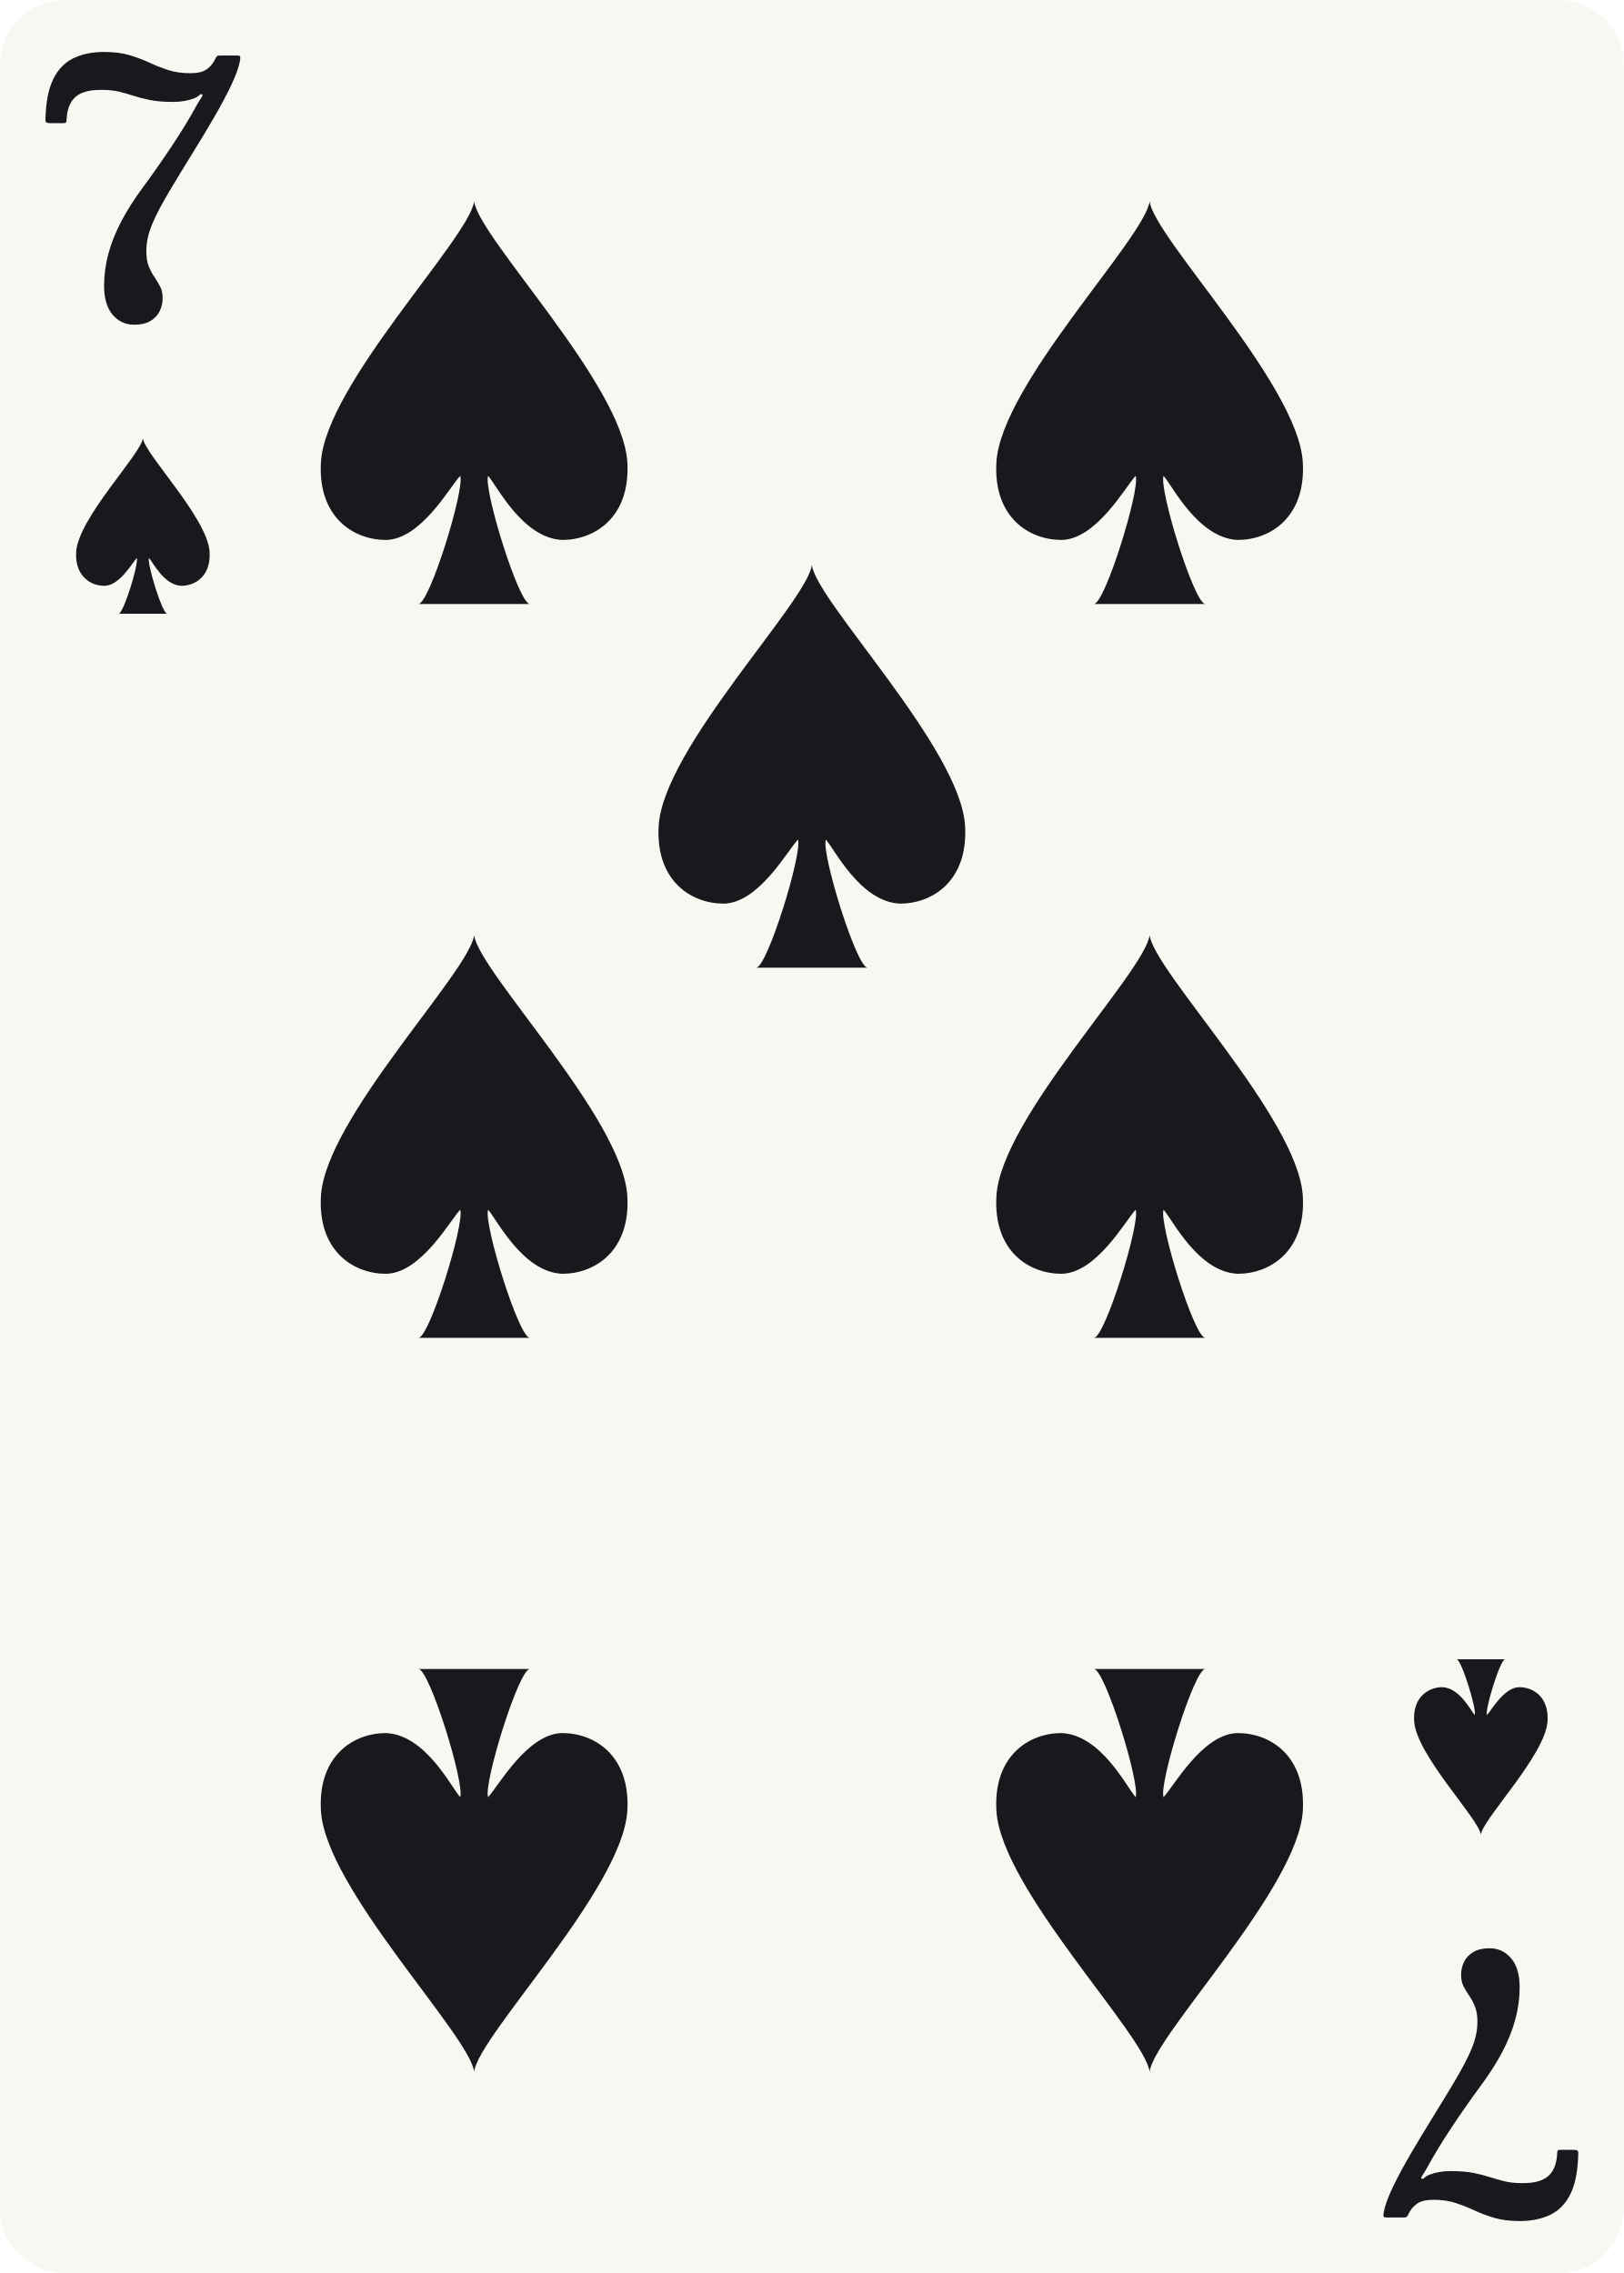
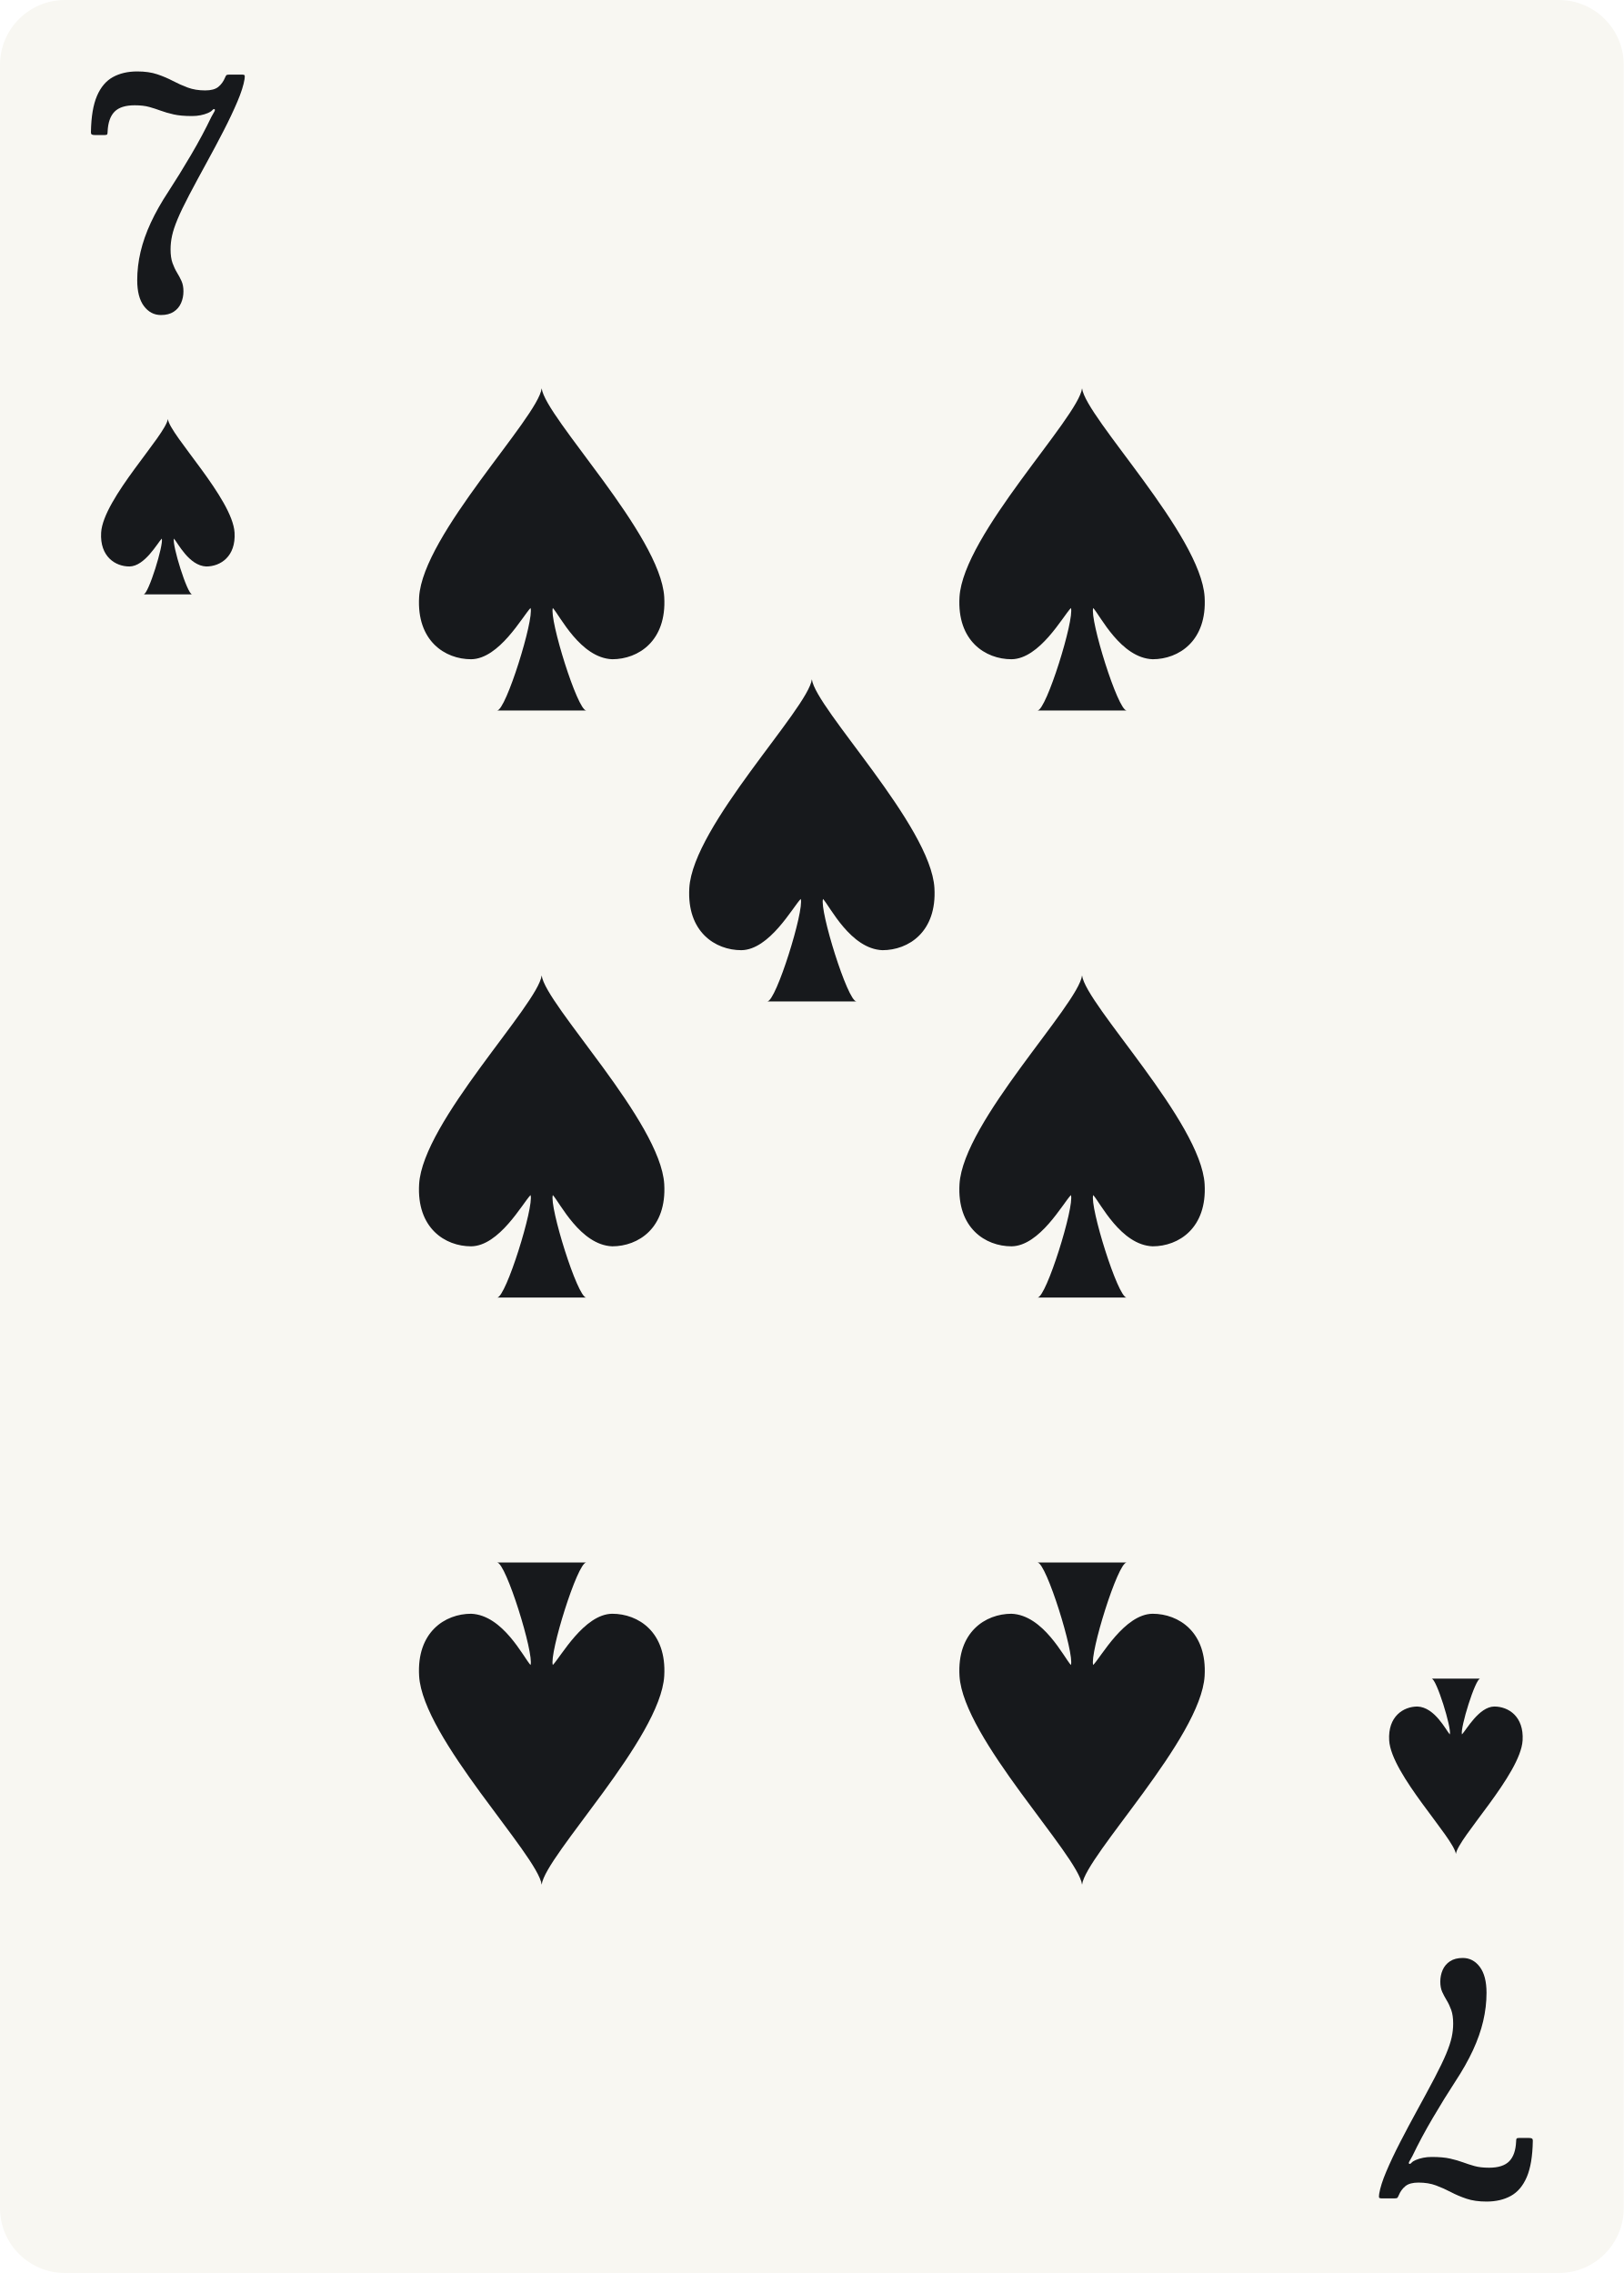
<svg xmlns="http://www.w3.org/2000/svg" width="250" height="350" viewBox="0 0 250 350">
  <rect width="250" height="350" rx="10" fill="#f8f7f2" />
  <g fill="#17191c">
-     <g>
-       <svg x="44.0" y="31.0" width="58" height="62" viewBox="-8 -10.5 16 21">
-         <path d="M 7.989,3.103 C 7.747,-0.954 0.242,-8.59 0,-10.5 c -0.242,1.909 -7.747,9.545 -7.989,13.603 -0.169,2.868 1.695,4.057 3.39,4.057 1.835,-0.022 3.351,-2.801 3.873,-3.341 0.242,0.716 -1.603,6.682 -2.179,6.682 l 5.811,0 C 2.33,10.501 0.485,4.535 0.727,3.819 1.184,4.315 2.524,7.077 4.601,7.16 6.295,7.159 8.158,5.971 7.989,3.103 z" />
-       </svg>
+     <g transform="translate(125 175) scale(.8) translate(-125 -175)">
+       <g>
+         <svg x="44.0" y="31.0" width="58" height="62" viewBox="-8 -10.5 16 21">
+           <path d="M 7.989,3.103 C 7.747,-0.954 0.242,-8.59 0,-10.5 c -0.242,1.909 -7.747,9.545 -7.989,13.603 -0.169,2.868 1.695,4.057 3.39,4.057 1.835,-0.022 3.351,-2.801 3.873,-3.341 0.242,0.716 -1.603,6.682 -2.179,6.682 l 5.811,0 C 2.33,10.501 0.485,4.535 0.727,3.819 1.184,4.315 2.524,7.077 4.601,7.16 6.295,7.159 8.158,5.971 7.989,3.103 z" />
+         </svg>
+       </g>
+       <g>
+         <svg x="44.0" y="144.0" width="58" height="62" viewBox="-8 -10.5 16 21">
+           <path d="M 7.989,3.103 C 7.747,-0.954 0.242,-8.59 0,-10.5 c -0.242,1.909 -7.747,9.545 -7.989,13.603 -0.169,2.868 1.695,4.057 3.39,4.057 1.835,-0.022 3.351,-2.801 3.873,-3.341 0.242,0.716 -1.603,6.682 -2.179,6.682 l 5.811,0 C 2.33,10.501 0.485,4.535 0.727,3.819 1.184,4.315 2.524,7.077 4.601,7.16 6.295,7.159 8.158,5.971 7.989,3.103 z" />
+         </svg>
+       </g>
+       <g transform="rotate(180 73 288)">
+         <svg x="44.0" y="257.0" width="58" height="62" viewBox="-8 -10.5 16 21">
+           <path d="M 7.989,3.103 C 7.747,-0.954 0.242,-8.59 0,-10.5 c -0.242,1.909 -7.747,9.545 -7.989,13.603 -0.169,2.868 1.695,4.057 3.39,4.057 1.835,-0.022 3.351,-2.801 3.873,-3.341 0.242,0.716 -1.603,6.682 -2.179,6.682 l 5.811,0 C 2.33,10.501 0.485,4.535 0.727,3.819 1.184,4.315 2.524,7.077 4.601,7.16 6.295,7.159 8.158,5.971 7.989,3.103 z" />
+         </svg>
+       </g>
+       <g>
+         <svg x="148.0" y="31.0" width="58" height="62" viewBox="-8 -10.5 16 21">
+           <path d="M 7.989,3.103 C 7.747,-0.954 0.242,-8.59 0,-10.5 c -0.242,1.909 -7.747,9.545 -7.989,13.603 -0.169,2.868 1.695,4.057 3.39,4.057 1.835,-0.022 3.351,-2.801 3.873,-3.341 0.242,0.716 -1.603,6.682 -2.179,6.682 l 5.811,0 C 2.33,10.501 0.485,4.535 0.727,3.819 1.184,4.315 2.524,7.077 4.601,7.16 6.295,7.159 8.158,5.971 7.989,3.103 z" />
+         </svg>
+       </g>
+       <g>
+         <svg x="148.0" y="144.0" width="58" height="62" viewBox="-8 -10.5 16 21">
+           <path d="M 7.989,3.103 C 7.747,-0.954 0.242,-8.59 0,-10.5 c -0.242,1.909 -7.747,9.545 -7.989,13.603 -0.169,2.868 1.695,4.057 3.39,4.057 1.835,-0.022 3.351,-2.801 3.873,-3.341 0.242,0.716 -1.603,6.682 -2.179,6.682 l 5.811,0 C 2.33,10.501 0.485,4.535 0.727,3.819 1.184,4.315 2.524,7.077 4.601,7.16 6.295,7.159 8.158,5.971 7.989,3.103 z" />
+         </svg>
+       </g>
+       <g transform="rotate(180 177 288)">
+         <svg x="148.0" y="257.0" width="58" height="62" viewBox="-8 -10.5 16 21">
+           <path d="M 7.989,3.103 C 7.747,-0.954 0.242,-8.59 0,-10.5 c -0.242,1.909 -7.747,9.545 -7.989,13.603 -0.169,2.868 1.695,4.057 3.39,4.057 1.835,-0.022 3.351,-2.801 3.873,-3.341 0.242,0.716 -1.603,6.682 -2.179,6.682 l 5.811,0 C 2.33,10.501 0.485,4.535 0.727,3.819 1.184,4.315 2.524,7.077 4.601,7.16 6.295,7.159 8.158,5.971 7.989,3.103 z" />
+         </svg>
+       </g>
+       <g>
+         <svg x="96.0" y="87.0" width="58" height="62" viewBox="-8 -10.5 16 21">
+           <path d="M 7.989,3.103 C 7.747,-0.954 0.242,-8.59 0,-10.5 c -0.242,1.909 -7.747,9.545 -7.989,13.603 -0.169,2.868 1.695,4.057 3.39,4.057 1.835,-0.022 3.351,-2.801 3.873,-3.341 0.242,0.716 -1.603,6.682 -2.179,6.682 l 5.811,0 C 2.33,10.501 0.485,4.535 0.727,3.819 1.184,4.315 2.524,7.077 4.601,7.16 6.295,7.159 8.158,5.971 7.989,3.103 z" />
+         </svg>
+       </g>
    </g>
-     <g>
-       <svg x="44.0" y="144.0" width="58" height="62" viewBox="-8 -10.5 16 21">
-         <path d="M 7.989,3.103 C 7.747,-0.954 0.242,-8.59 0,-10.5 c -0.242,1.909 -7.747,9.545 -7.989,13.603 -0.169,2.868 1.695,4.057 3.39,4.057 1.835,-0.022 3.351,-2.801 3.873,-3.341 0.242,0.716 -1.603,6.682 -2.179,6.682 l 5.811,0 C 2.33,10.501 0.485,4.535 0.727,3.819 1.184,4.315 2.524,7.077 4.601,7.16 6.295,7.159 8.158,5.971 7.989,3.103 z" />
-       </svg>
-     </g>
-     <g transform="rotate(180 73 288)">
-       <svg x="44.0" y="257.0" width="58" height="62" viewBox="-8 -10.5 16 21">
-         <path d="M 7.989,3.103 C 7.747,-0.954 0.242,-8.59 0,-10.5 c -0.242,1.909 -7.747,9.545 -7.989,13.603 -0.169,2.868 1.695,4.057 3.39,4.057 1.835,-0.022 3.351,-2.801 3.873,-3.341 0.242,0.716 -1.603,6.682 -2.179,6.682 l 5.811,0 C 2.33,10.501 0.485,4.535 0.727,3.819 1.184,4.315 2.524,7.077 4.601,7.16 6.295,7.159 8.158,5.971 7.989,3.103 z" />
-       </svg>
-     </g>
-     <g>
-       <svg x="148.0" y="31.0" width="58" height="62" viewBox="-8 -10.5 16 21">
-         <path d="M 7.989,3.103 C 7.747,-0.954 0.242,-8.59 0,-10.5 c -0.242,1.909 -7.747,9.545 -7.989,13.603 -0.169,2.868 1.695,4.057 3.39,4.057 1.835,-0.022 3.351,-2.801 3.873,-3.341 0.242,0.716 -1.603,6.682 -2.179,6.682 l 5.811,0 C 2.33,10.501 0.485,4.535 0.727,3.819 1.184,4.315 2.524,7.077 4.601,7.16 6.295,7.159 8.158,5.971 7.989,3.103 z" />
-       </svg>
-     </g>
-     <g>
-       <svg x="148.0" y="144.0" width="58" height="62" viewBox="-8 -10.5 16 21">
-         <path d="M 7.989,3.103 C 7.747,-0.954 0.242,-8.59 0,-10.5 c -0.242,1.909 -7.747,9.545 -7.989,13.603 -0.169,2.868 1.695,4.057 3.39,4.057 1.835,-0.022 3.351,-2.801 3.873,-3.341 0.242,0.716 -1.603,6.682 -2.179,6.682 l 5.811,0 C 2.33,10.501 0.485,4.535 0.727,3.819 1.184,4.315 2.524,7.077 4.601,7.16 6.295,7.159 8.158,5.971 7.989,3.103 z" />
-       </svg>
-     </g>
-     <g transform="rotate(180 177 288)">
-       <svg x="148.0" y="257.0" width="58" height="62" viewBox="-8 -10.5 16 21">
-         <path d="M 7.989,3.103 C 7.747,-0.954 0.242,-8.59 0,-10.5 c -0.242,1.909 -7.747,9.545 -7.989,13.603 -0.169,2.868 1.695,4.057 3.39,4.057 1.835,-0.022 3.351,-2.801 3.873,-3.341 0.242,0.716 -1.603,6.682 -2.179,6.682 l 5.811,0 C 2.33,10.501 0.485,4.535 0.727,3.819 1.184,4.315 2.524,7.077 4.601,7.16 6.295,7.159 8.158,5.971 7.989,3.103 z" />
-       </svg>
-     </g>
-     <g>
-       <svg x="96.0" y="87.0" width="58" height="62" viewBox="-8 -10.5 16 21">
-         <path d="M 7.989,3.103 C 7.747,-0.954 0.242,-8.59 0,-10.5 c -0.242,1.909 -7.747,9.545 -7.989,13.603 -0.169,2.868 1.695,4.057 3.39,4.057 1.835,-0.022 3.351,-2.801 3.873,-3.341 0.242,0.716 -1.603,6.682 -2.179,6.682 l 5.811,0 C 2.33,10.501 0.485,4.535 0.727,3.819 1.184,4.315 2.524,7.077 4.601,7.16 6.295,7.159 8.158,5.971 7.989,3.103 z" />
-       </svg>
-     </g>
-     <g data-card-value="Besley" transform="translate(4.596953 49.45455) scale(0.03084918 -0.02727273)">
+     <g data-card-value="Besley" transform="translate(12.10269 48.02234) scale(0.0243568 -0.0243568)">
      <path d="M77.9 1136.799Q77.76 1124.399 83.61 1121.199Q89.46 1117.999 102.0 1117.999H166.4Q178.8 1117.999 181.02 1123.059Q183.24 1128.119 183.38 1139.959Q187.08 1224.699 227.01 1265.349Q266.94 1305.999 354.3 1305.999Q408.64 1305.999 446.29 1295.499Q483.94 1284.999 519.01 1271.999Q554.08 1258.999 599.89 1248.499Q645.7 1237.999 716.5 1237.999Q745.46 1237.999 770.98 1243.089Q796.5 1248.179 817.74 1257.259Q834.58 1263.939 844.77 1274.759Q854.96 1285.579 859.94 1280.599Q864.5 1276.179 856.6 1263.499Q848.7 1250.819 839.16 1232.439Q783.88 1116.819 710.68 992.29Q637.481 867.76 568.5 762.0Q500.4 658.7 456.61 564.23Q412.82 469.76 391.66 379.58Q370.5 289.4 370.5 200.4Q370.5 93.2 412.89 36.6Q455.28 -20.0 520.701 -20.0Q569.601 -20.0 601.181 0.81Q632.761 21.62 647.731 55.91Q662.701 90.2 662.701 130.001Q662.701 168.081 650.391 195.061Q638.081 222.041 622.001 248.341Q605.921 274.641 593.611 308.751Q581.301 342.861 581.301 395.2Q581.301 437.8 590.841 481.75Q600.381 525.7 625.691 586.37Q651.001 647.04 699.101 738.8Q750.041 835.54 807.461 940.06Q864.881 1044.58 916.541 1144.95Q968.201 1245.32 1004.081 1330.11Q1039.961 1414.9 1048.961 1471.18Q1051.241 1488.44 1049.831 1494.22Q1048.421 1500.0 1030.161 1500.0H952.761Q937.78 1500.0 933.93 1495.94Q930.08 1491.88 925.8 1481.32Q910.8 1444.88 883.3 1422.44Q855.8 1400.0 800.5 1400.0Q738.5 1400.0 690 1418.0Q641.5 1436.0 596 1460.0Q550.5 1484.0 497 1502.0Q443.5 1520.0 370.5 1520.0Q281.68 1520.0 216.81 1484.29Q151.94 1448.58 116.13 1365.269Q80.32 1281.959 77.9 1136.799Z" />
    </g>
    <g>
-       <svg x="9.5" y="67.5" width="25" height="27" viewBox="-8 -10.5 16 21">
+       <svg x="13.343" y="64.521" width="25" height="27" viewBox="-8 -10.5 16 21">
        <path d="M 7.989,3.103 C 7.747,-0.954 0.242,-8.59 0,-10.5 c -0.242,1.909 -7.747,9.545 -7.989,13.603 -0.169,2.868 1.695,4.057 3.39,4.057 1.835,-0.022 3.351,-2.801 3.873,-3.341 0.242,0.716 -1.603,6.682 -2.179,6.682 l 5.811,0 C 2.33,10.501 0.485,4.535 0.727,3.819 1.184,4.315 2.524,7.077 4.601,7.16 6.295,7.159 8.158,5.971 7.989,3.103 z" />
      </svg>
    </g>
    <g transform="rotate(180 125 175)">
-       <g data-card-value="Besley" transform="translate(4.596953 49.45455) scale(0.03084918 -0.02727273)">
+       <g data-card-value="Besley" transform="translate(12.10269 48.02234) scale(0.0243568 -0.0243568)">
        <path d="M77.9 1136.799Q77.76 1124.399 83.61 1121.199Q89.46 1117.999 102.0 1117.999H166.4Q178.8 1117.999 181.02 1123.059Q183.24 1128.119 183.38 1139.959Q187.08 1224.699 227.01 1265.349Q266.94 1305.999 354.3 1305.999Q408.64 1305.999 446.29 1295.499Q483.94 1284.999 519.01 1271.999Q554.08 1258.999 599.89 1248.499Q645.7 1237.999 716.5 1237.999Q745.46 1237.999 770.98 1243.089Q796.5 1248.179 817.74 1257.259Q834.58 1263.939 844.77 1274.759Q854.96 1285.579 859.94 1280.599Q864.5 1276.179 856.6 1263.499Q848.7 1250.819 839.16 1232.439Q783.88 1116.819 710.68 992.29Q637.481 867.76 568.5 762.0Q500.4 658.7 456.61 564.23Q412.82 469.76 391.66 379.58Q370.5 289.4 370.5 200.4Q370.5 93.2 412.89 36.6Q455.28 -20.0 520.701 -20.0Q569.601 -20.0 601.181 0.81Q632.761 21.62 647.731 55.91Q662.701 90.2 662.701 130.001Q662.701 168.081 650.391 195.061Q638.081 222.041 622.001 248.341Q605.921 274.641 593.611 308.751Q581.301 342.861 581.301 395.2Q581.301 437.8 590.841 481.75Q600.381 525.7 625.691 586.37Q651.001 647.04 699.101 738.8Q750.041 835.54 807.461 940.06Q864.881 1044.58 916.541 1144.95Q968.201 1245.32 1004.081 1330.11Q1039.961 1414.9 1048.961 1471.18Q1051.241 1488.44 1049.831 1494.22Q1048.421 1500.0 1030.161 1500.0H952.761Q937.78 1500.0 933.93 1495.94Q930.08 1491.88 925.8 1481.32Q910.8 1444.88 883.3 1422.44Q855.8 1400.0 800.5 1400.0Q738.5 1400.0 690 1418.0Q641.5 1436.0 596 1460.0Q550.5 1484.0 497 1502.0Q443.5 1520.0 370.5 1520.0Q281.68 1520.0 216.81 1484.29Q151.94 1448.58 116.13 1365.269Q80.32 1281.959 77.9 1136.799Z" />
      </g>
      <g>
-         <svg x="9.5" y="67.5" width="25" height="27" viewBox="-8 -10.5 16 21">
+         <svg x="13.343" y="64.521" width="25" height="27" viewBox="-8 -10.5 16 21">
          <path d="M 7.989,3.103 C 7.747,-0.954 0.242,-8.59 0,-10.5 c -0.242,1.909 -7.747,9.545 -7.989,13.603 -0.169,2.868 1.695,4.057 3.39,4.057 1.835,-0.022 3.351,-2.801 3.873,-3.341 0.242,0.716 -1.603,6.682 -2.179,6.682 l 5.811,0 C 2.33,10.501 0.485,4.535 0.727,3.819 1.184,4.315 2.524,7.077 4.601,7.16 6.295,7.159 8.158,5.971 7.989,3.103 z" />
        </svg>
      </g>
    </g>
  </g>
</svg>
